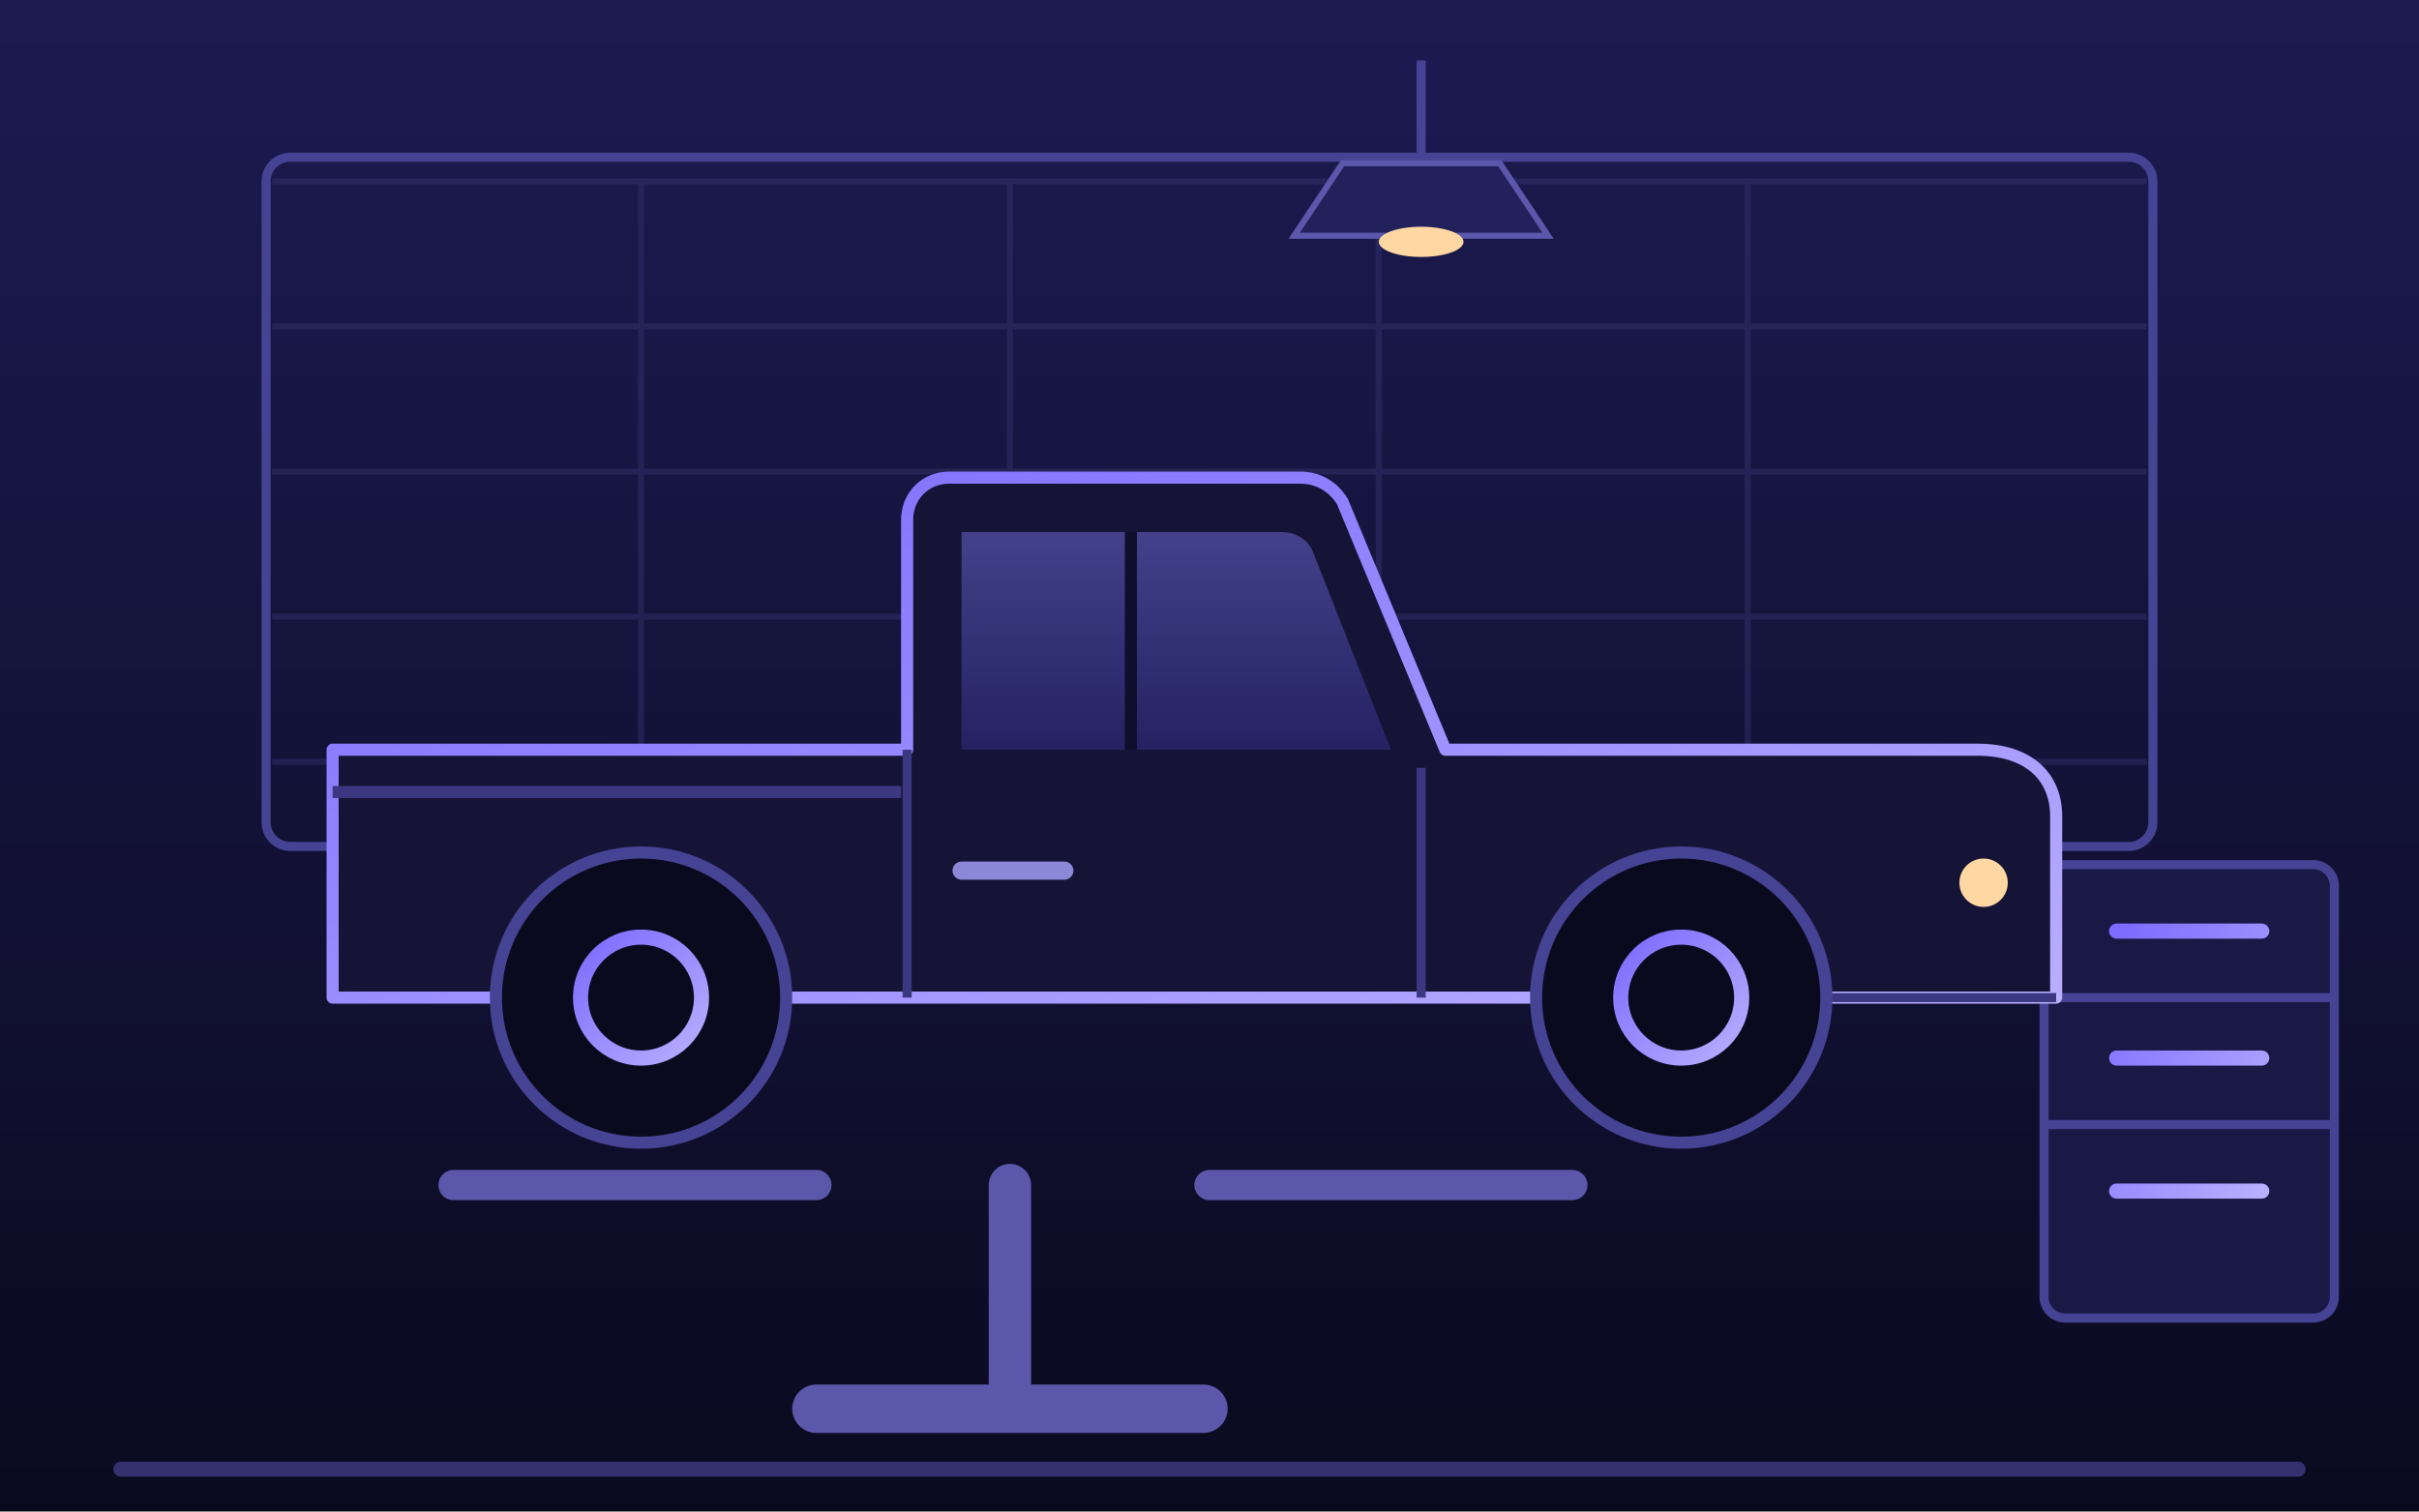
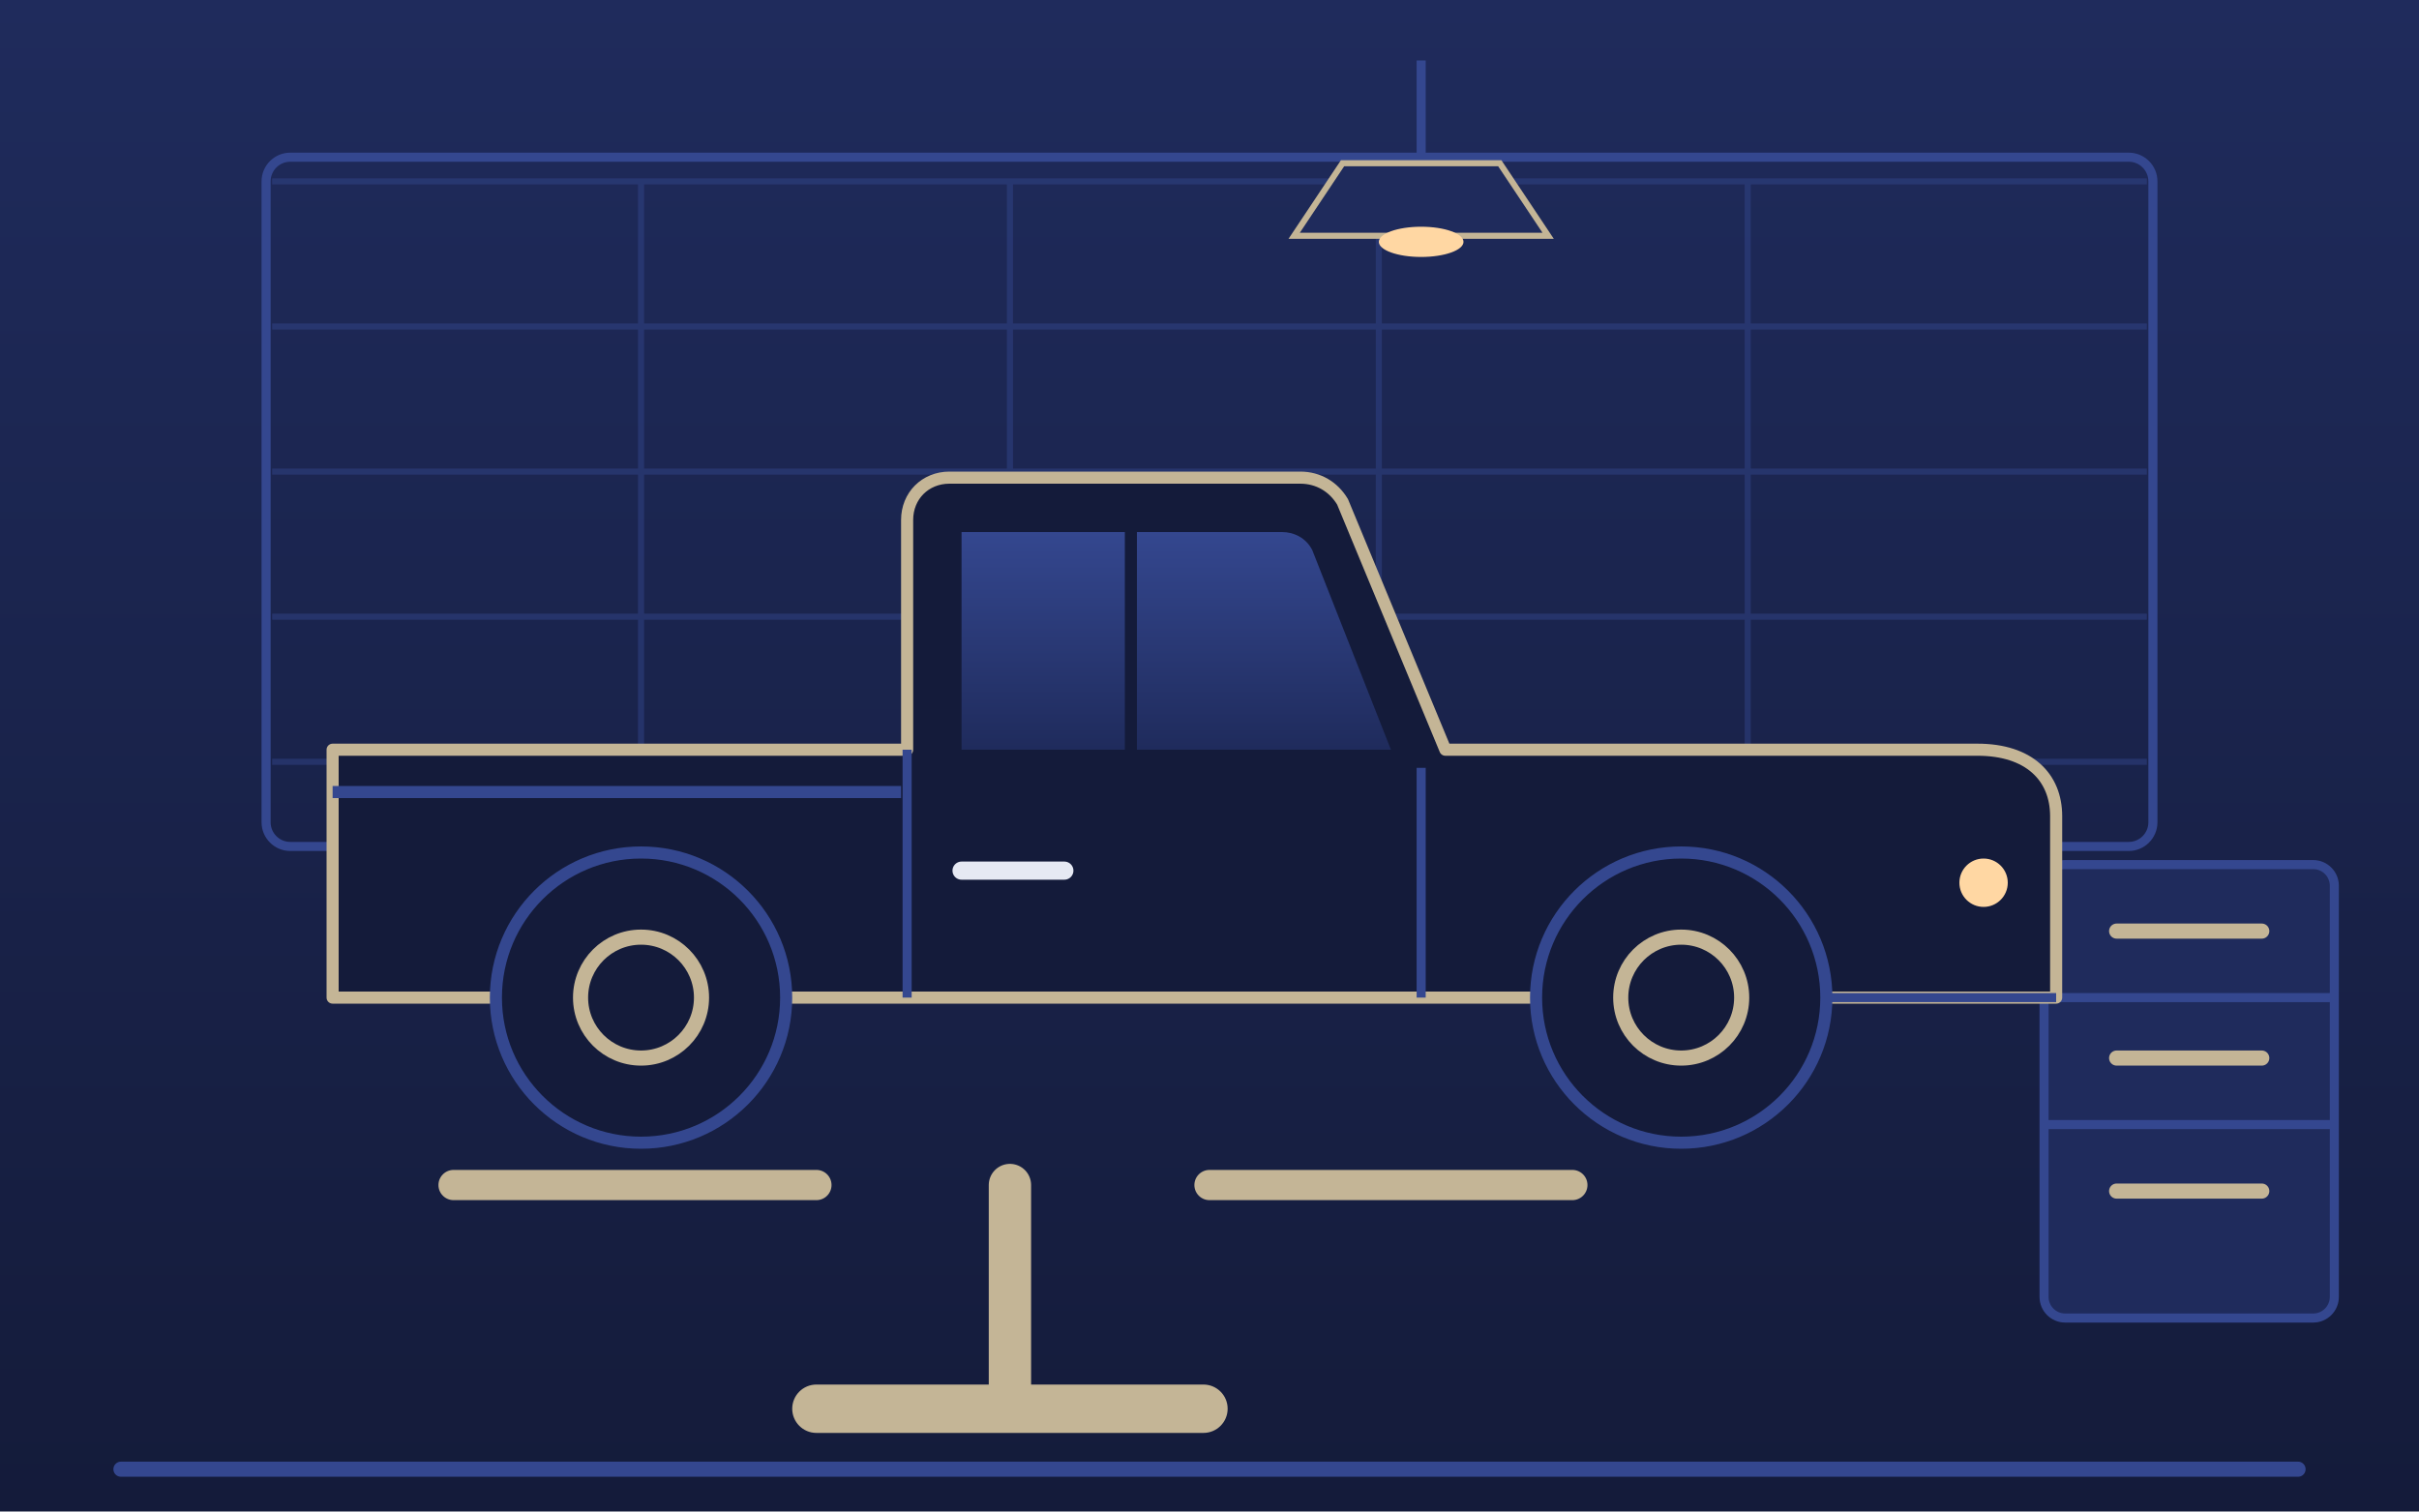
<svg xmlns="http://www.w3.org/2000/svg" viewBox="0 0 800 500" role="img" aria-label="Illustration of a pickup truck raised on a lift inside a service bay">
  <defs>
    <linearGradient id="bay" x1="0" y1="0" x2="0" y2="1">
-       <stop offset="0" stop-color="#1c1b52" />
-       <stop offset="1" stop-color="#0a0a1f" />
+       <stop offset="0" stop-color="#1f2b5c" />
+       <stop offset="1" stop-color="#141b3a" />
    </linearGradient>
    <linearGradient id="acc" x1="0" y1="0" x2="1" y2="1">
-       <stop offset="0" stop-color="#7b6bff" />
-       <stop offset="1" stop-color="#b9aeff" />
+       <stop offset="0" stop-color="#c4b596" />
+       <stop offset="1" stop-color="#c4b596" />
    </linearGradient>
    <linearGradient id="glass" x1="0" y1="0" x2="0" y2="1">
-       <stop offset="0" stop-color="#42418a" />
-       <stop offset="1" stop-color="#242263" />
+       <stop offset="0" stop-color="#34478f" />
+       <stop offset="1" stop-color="#1f2b5c" />
    </linearGradient>
  </defs>
  <rect width="800" height="500" fill="url(#bay)" />
-   <g opacity=".45" stroke="#33326e" stroke-width="2" fill="none">
+   <g opacity=".45" stroke="#34478f" stroke-width="2" fill="none">
    <path d="M90 60h620M90 108h620M90 156h620M90 204h620M90 252h620" />
    <path d="M212 60v216M334 60v216M456 60v216M578 60v216" />
  </g>
-   <rect x="88" y="52" width="624" height="228" rx="8" fill="none" stroke="#454393" stroke-width="3" />
-   <path d="M470 20v34" stroke="#454393" stroke-width="3" />
-   <path d="M444 54h52l16 24h-84z" fill="#22215c" stroke="#5b58ab" stroke-width="2" />
+   <rect x="88" y="52" width="624" height="228" rx="8" fill="none" stroke="#34478f" stroke-width="3" />
+   <path d="M470 20v34" stroke="#34478f" stroke-width="3" />
+   <path d="M444 54h52l16 24h-84z" fill="#1f2b5c" stroke="#c4b596" stroke-width="2" />
  <ellipse cx="470" cy="80" rx="14" ry="5" fill="#ffd7a3" />
  <g>
-     <rect x="676" y="286" width="96" height="150" rx="7" fill="#1a1946" stroke="#454393" stroke-width="3" />
-     <path d="M676 330h96M676 372h96" stroke="#454393" stroke-width="3" />
+     <rect x="676" y="286" width="96" height="150" rx="7" fill="#1f2b5c" stroke="#34478f" stroke-width="3" />
+     <path d="M676 330h96M676 372h96" stroke="#34478f" stroke-width="3" />
    <path d="M700 308h48M700 350h48M700 394h48" stroke="url(#acc)" stroke-width="5" stroke-linecap="round" />
  </g>
  <g>
-     <path d="M110 330V248h190v-76c0-8 6-14 14-14h116c6 0 11 3 14 8l34 82h176c17 0 26 9 26 22v60z" fill="#161436" stroke="url(#acc)" stroke-width="4" stroke-linejoin="round" />
+     <path d="M110 330V248h190v-76c0-8 6-14 14-14h116c6 0 11 3 14 8l34 82h176c17 0 26 9 26 22v60z" fill="#141b3a" stroke="url(#acc)" stroke-width="4" stroke-linejoin="round" />
    <path d="M318 176h106c4 0 8 2 10 6l26 66H318z" fill="url(#glass)" />
-     <path d="M374 176v72" stroke="#0f0e2c" stroke-width="4" />
-     <path d="M110 262h188" stroke="#3a3880" stroke-width="4" />
-     <path d="M300 248v82M470 254v76" stroke="#3a3880" stroke-width="3" />
-     <path d="M318 288h34" stroke="#8b88d8" stroke-width="6" stroke-linecap="round" />
+     <path d="M374 176v72" stroke="#141b3a" stroke-width="4" />
+     <path d="M110 262h188" stroke="#34478f" stroke-width="4" />
+     <path d="M300 248v82M470 254v76" stroke="#34478f" stroke-width="3" />
+     <path d="M318 288h34" stroke="#e6e9f3" stroke-width="6" stroke-linecap="round" />
    <circle cx="656" cy="292" r="8" fill="#ffd7a3" />
-     <path d="M596 330h84" stroke="#3a3880" stroke-width="3" />
+     <path d="M596 330h84" stroke="#34478f" stroke-width="3" />
  </g>
  <g>
-     <circle cx="212" cy="330" r="48" fill="#0a0a1f" stroke="#454393" stroke-width="4" />
-     <circle cx="556" cy="330" r="48" fill="#0a0a1f" stroke="#454393" stroke-width="4" />
+     <circle cx="212" cy="330" r="48" fill="#141b3a" stroke="#34478f" stroke-width="4" />
+     <circle cx="556" cy="330" r="48" fill="#141b3a" stroke="#34478f" stroke-width="4" />
    <circle cx="212" cy="330" r="20" fill="none" stroke="url(#acc)" stroke-width="5" />
    <circle cx="556" cy="330" r="20" fill="none" stroke="url(#acc)" stroke-width="5" />
  </g>
-   <g stroke="#5b58ab" stroke-width="10" stroke-linecap="round" fill="none">
+   <g stroke="#c4b596" stroke-width="10" stroke-linecap="round" fill="none">
    <path d="M150 392h120M400 392h120" />
  </g>
-   <path d="M334 392v70" stroke="#5b58ab" stroke-width="14" stroke-linecap="round" />
-   <rect x="262" y="458" width="144" height="16" rx="8" fill="#5b58ab" />
-   <path d="M40 486h720" stroke="#33326e" stroke-width="5" stroke-linecap="round" />
+   <path d="M334 392v70" stroke="#c4b596" stroke-width="14" stroke-linecap="round" />
+   <rect x="262" y="458" width="144" height="16" rx="8" fill="#c4b596" />
+   <path d="M40 486h720" stroke="#34478f" stroke-width="5" stroke-linecap="round" />
</svg>
